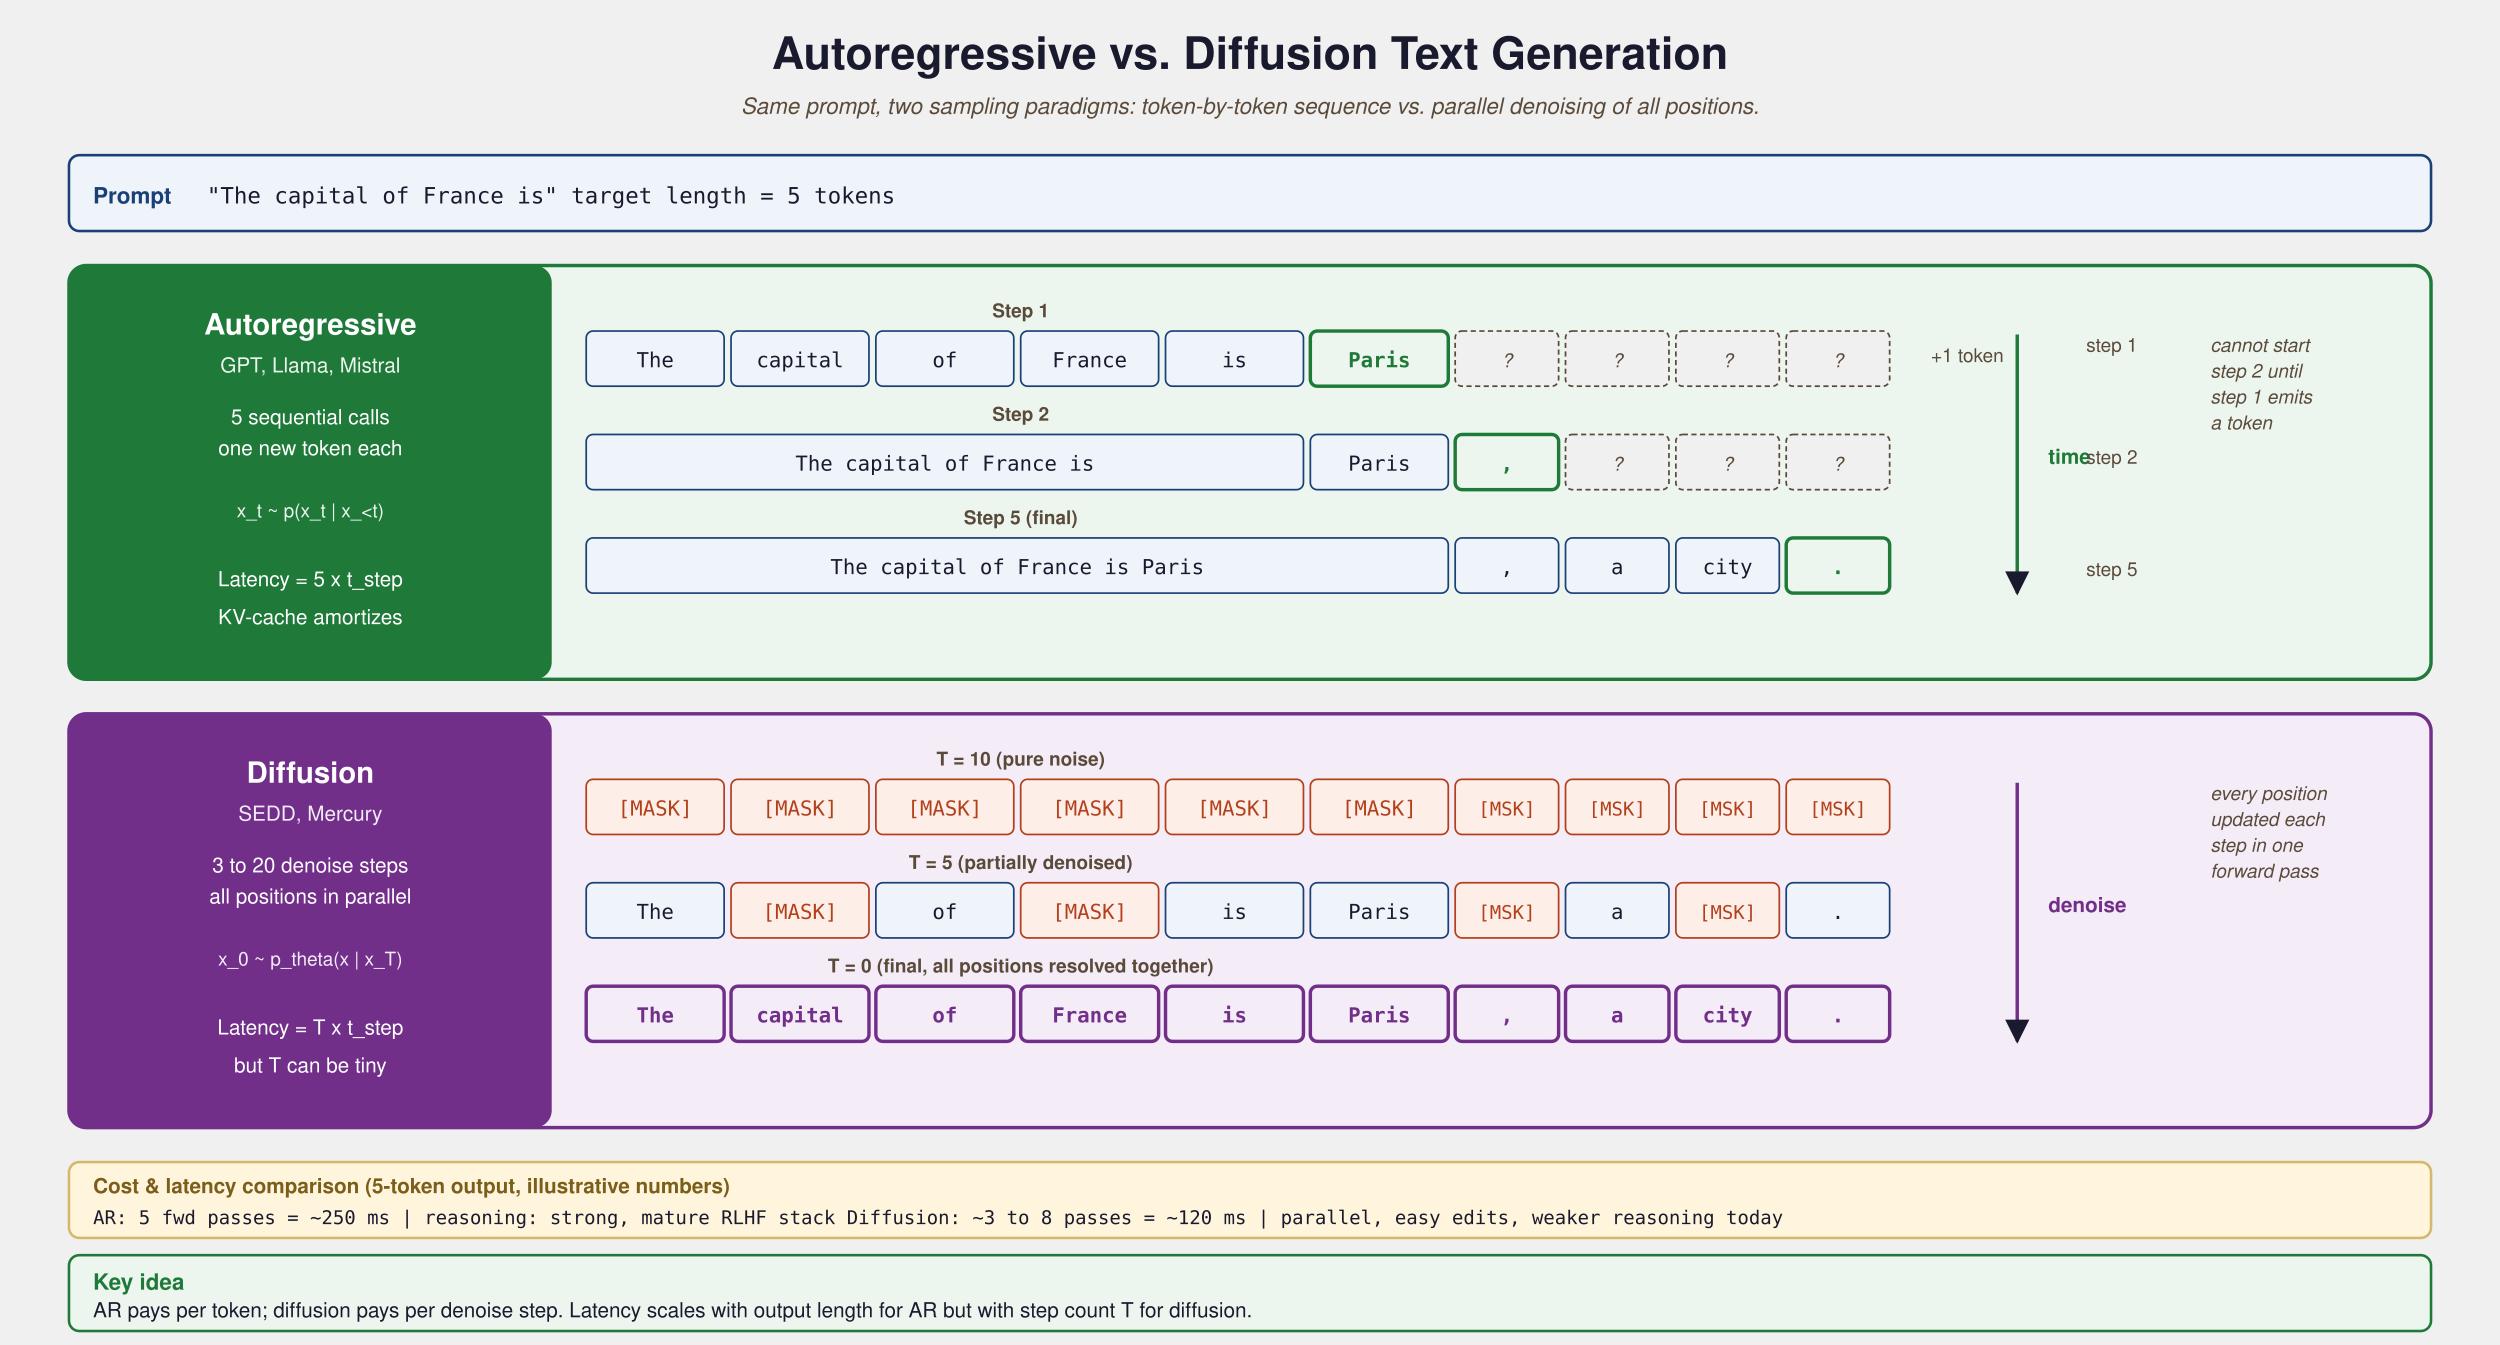
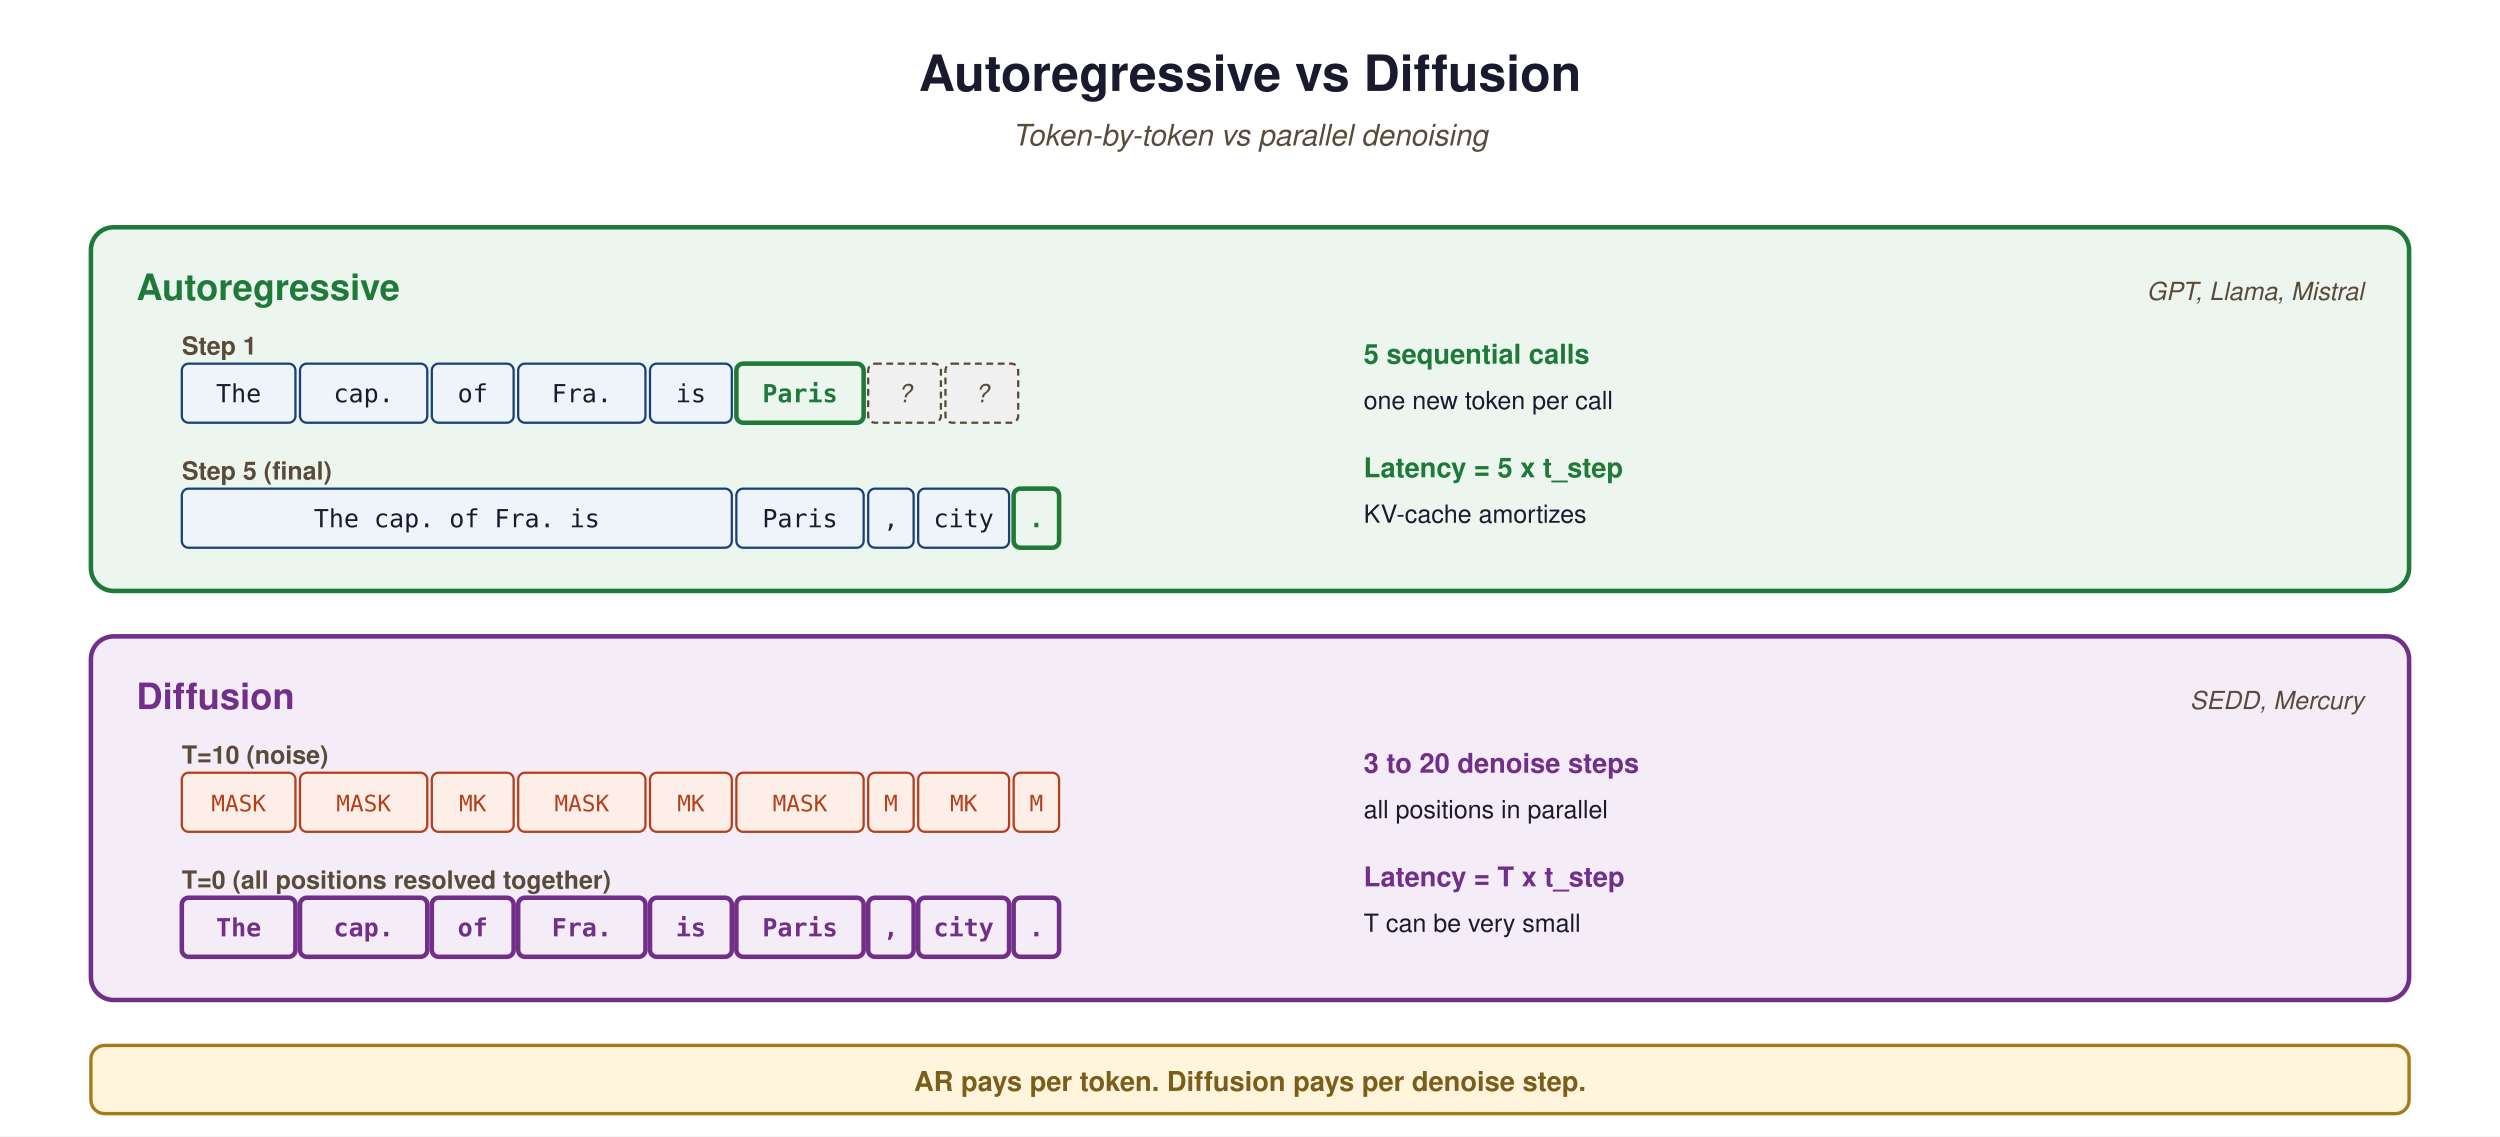
- <svg xmlns="http://www.w3.org/2000/svg" viewBox="0 0 1450 780" font-family="Helvetica, Arial, sans-serif">
-   <defs>
-     <marker id="arr" viewBox="0 0 10 10" refX="9" refY="5" markerWidth="7" markerHeight="7" orient="auto-start-reverse">
-       <path d="M 0 0 L 10 5 L 0 10 z" fill="#1a1a2e" />
-     </marker>
-   </defs>
-   <text x="725" y="40" font-size="26" font-weight="600" text-anchor="middle" fill="#1a1a2e">Autoregressive vs. Diffusion Text Generation</text>
-   <text x="725" y="66" font-size="13" font-style="italic" text-anchor="middle" fill="#5a4a3a">Same prompt, two sampling paradigms: token-by-token sequence vs. parallel denoising of all positions.</text>
-   <g transform="translate(40, 90)">
-     <rect x="0" y="0" width="1370" height="44" rx="6" fill="#eef4fa" stroke="#1a4078" stroke-width="1.5" />
-     <text x="14" y="28" font-size="13" font-weight="700" fill="#1a4078">Prompt</text>
-     <text x="80" y="28" font-size="13" font-family="Consolas, monospace" fill="#1a1a2e">"The capital of France is"   target length = 5 tokens</text>
+ <svg xmlns="http://www.w3.org/2000/svg" viewBox="0 0 1100 500" font-family="Helvetica, Arial, sans-serif">
+   <rect width="1100" height="500" fill="#ffffff" />
+   <text x="550" y="40" font-size="22" font-weight="700" text-anchor="middle" fill="#1a1a2e">Autoregressive vs Diffusion</text>
+   <text x="550" y="64" font-size="13" font-style="italic" text-anchor="middle" fill="#5a4a3a">Token-by-token vs parallel denoising</text>
+   <g transform="translate(40, 100)">
+     <rect x="0" y="0" width="1020" height="160" rx="10" fill="#ecf6ee" stroke="#1f7a3a" stroke-width="2" />
+     <text x="20" y="32" font-size="16" font-weight="700" fill="#1f7a3a">Autoregressive</text>
+     <text x="1000" y="32" font-size="11" font-style="italic" text-anchor="end" fill="#5a4a3a">GPT, Llama, Mistral</text>
+     <g transform="translate(40, 60)">
+       <text x="0" y="-4" font-size="11" font-weight="700" fill="#5a4a3a">Step 1</text>
+       <rect x="0" y="0" width="50" height="26" rx="3" fill="#eef4fa" stroke="#1a4078" stroke-width="1" />
+       <text x="25" y="17" font-size="11" font-family="Consolas, monospace" text-anchor="middle" fill="#1a1a2e">The</text>
+       <rect x="52" y="0" width="56" height="26" rx="3" fill="#eef4fa" stroke="#1a4078" stroke-width="1" />
+       <text x="80" y="17" font-size="11" font-family="Consolas, monospace" text-anchor="middle" fill="#1a1a2e">cap.</text>
+       <rect x="110" y="0" width="36" height="26" rx="3" fill="#eef4fa" stroke="#1a4078" stroke-width="1" />
+       <text x="128" y="17" font-size="11" font-family="Consolas, monospace" text-anchor="middle" fill="#1a1a2e">of</text>
+       <rect x="148" y="0" width="56" height="26" rx="3" fill="#eef4fa" stroke="#1a4078" stroke-width="1" />
+       <text x="176" y="17" font-size="11" font-family="Consolas, monospace" text-anchor="middle" fill="#1a1a2e">Fra.</text>
+       <rect x="206" y="0" width="36" height="26" rx="3" fill="#eef4fa" stroke="#1a4078" stroke-width="1" />
+       <text x="224" y="17" font-size="11" font-family="Consolas, monospace" text-anchor="middle" fill="#1a1a2e">is</text>
+       <rect x="244" y="0" width="56" height="26" rx="3" fill="#ecf6ee" stroke="#1f7a3a" stroke-width="2" />
+       <text x="272" y="17" font-size="11" font-weight="700" font-family="Consolas, monospace" text-anchor="middle" fill="#1f7a3a">Paris</text>
+       <rect x="302" y="0" width="32" height="26" rx="3" fill="#f0f0f0" stroke="#5a4a3a" stroke-width="1" stroke-dasharray="3,2" />
+       <text x="318" y="17" font-size="11" font-style="italic" text-anchor="middle" fill="#5a4a3a">?</text>
+       <rect x="336" y="0" width="32" height="26" rx="3" fill="#f0f0f0" stroke="#5a4a3a" stroke-width="1" stroke-dasharray="3,2" />
+       <text x="352" y="17" font-size="11" font-style="italic" text-anchor="middle" fill="#5a4a3a">?</text>
+     </g>
+     <g transform="translate(40, 115)">
+       <text x="0" y="-4" font-size="11" font-weight="700" fill="#5a4a3a">Step 5 (final)</text>
+       <rect x="0" y="0" width="242" height="26" rx="3" fill="#eef4fa" stroke="#1a4078" stroke-width="1" />
+       <text x="121" y="17" font-size="11" font-family="Consolas, monospace" text-anchor="middle" fill="#1a1a2e">The cap. of Fra. is</text>
+       <rect x="244" y="0" width="56" height="26" rx="3" fill="#eef4fa" stroke="#1a4078" stroke-width="1" />
+       <text x="272" y="17" font-size="11" font-family="Consolas, monospace" text-anchor="middle" fill="#1a1a2e">Paris</text>
+       <rect x="302" y="0" width="20" height="26" rx="3" fill="#eef4fa" stroke="#1a4078" stroke-width="1" />
+       <text x="312" y="17" font-size="11" font-family="Consolas, monospace" text-anchor="middle" fill="#1a1a2e">,</text>
+       <rect x="324" y="0" width="40" height="26" rx="3" fill="#eef4fa" stroke="#1a4078" stroke-width="1" />
+       <text x="344" y="17" font-size="11" font-family="Consolas, monospace" text-anchor="middle" fill="#1a1a2e">city</text>
+       <rect x="366" y="0" width="20" height="26" rx="3" fill="#ecf6ee" stroke="#1f7a3a" stroke-width="2" />
+       <text x="376" y="17" font-size="11" font-weight="700" font-family="Consolas, monospace" text-anchor="middle" fill="#1f7a3a">.</text>
+     </g>
+     <g transform="translate(560, 60)">
+       <text x="0" y="0" font-size="12" font-weight="700" fill="#1f7a3a">5 sequential calls</text>
+       <text x="0" y="20" font-size="11" fill="#1a1a2e">one new token per call</text>
+       <text x="0" y="50" font-size="12" font-weight="700" fill="#1f7a3a">Latency = 5 x t_step</text>
+       <text x="0" y="70" font-size="11" fill="#1a1a2e">KV-cache amortizes</text>
+     </g>
  </g>
-   <g transform="translate(40, 154)">
-     <rect x="0" y="0" width="1370" height="240" rx="10" fill="#ecf6ee" stroke="#1f7a3a" stroke-width="2" />
-     <rect x="0" y="0" width="280" height="240" rx="10" fill="#1f7a3a" />
-     <text x="140" y="40" font-size="17" font-weight="700" text-anchor="middle" fill="#ffffff">Autoregressive</text>
-     <text x="140" y="62" font-size="12" text-anchor="middle" fill="#ecf6ee">GPT, Llama, Mistral</text>
-     <text x="140" y="92" font-size="12" text-anchor="middle" fill="#ffffff">5 sequential calls</text>
-     <text x="140" y="110" font-size="12" text-anchor="middle" fill="#ffffff">one new token each</text>
-     <text x="140" y="146" font-size="11" text-anchor="middle" fill="#ecf6ee">x_t ~ p(x_t | x_&lt;t)</text>
-     <text x="140" y="186" font-size="12" text-anchor="middle" fill="#ffffff">Latency  =  5 x t_step</text>
-     <text x="140" y="208" font-size="12" text-anchor="middle" fill="#ffffff">KV-cache amortizes</text>
-     <g transform="translate(300, 16)">
-       <g transform="translate(0, 0)">
-         <text x="252" y="14" font-size="11" font-weight="700" text-anchor="middle" fill="#5a4a3a">Step 1</text>
-         <g transform="translate(0, 22)">
-           <rect x="0" y="0" width="80" height="32" rx="4" fill="#eef4fa" stroke="#1a4078" stroke-width="1" />
-           <text x="40" y="21" font-size="12" font-family="Consolas, monospace" text-anchor="middle" fill="#1a1a2e">The</text>
-           <rect x="84" y="0" width="80" height="32" rx="4" fill="#eef4fa" stroke="#1a4078" stroke-width="1" />
-           <text x="124" y="21" font-size="12" font-family="Consolas, monospace" text-anchor="middle" fill="#1a1a2e">capital</text>
-           <rect x="168" y="0" width="80" height="32" rx="4" fill="#eef4fa" stroke="#1a4078" stroke-width="1" />
-           <text x="208" y="21" font-size="12" font-family="Consolas, monospace" text-anchor="middle" fill="#1a1a2e">of</text>
-           <rect x="252" y="0" width="80" height="32" rx="4" fill="#eef4fa" stroke="#1a4078" stroke-width="1" />
-           <text x="292" y="21" font-size="12" font-family="Consolas, monospace" text-anchor="middle" fill="#1a1a2e">France</text>
-           <rect x="336" y="0" width="80" height="32" rx="4" fill="#eef4fa" stroke="#1a4078" stroke-width="1" />
-           <text x="376" y="21" font-size="12" font-family="Consolas, monospace" text-anchor="middle" fill="#1a1a2e">is</text>
-           <rect x="420" y="0" width="80" height="32" rx="4" fill="#ecf6ee" stroke="#1f7a3a" stroke-width="2" />
-           <text x="460" y="21" font-size="12" font-weight="700" font-family="Consolas, monospace" text-anchor="middle" fill="#1f7a3a">Paris</text>
-           <rect x="504" y="0" width="60" height="32" rx="4" fill="#f0f0f0" stroke="#5a4a3a" stroke-width="1" stroke-dasharray="3,2" />
-           <text x="534" y="21" font-size="11" font-style="italic" text-anchor="middle" fill="#5a4a3a">?</text>
-           <rect x="568" y="0" width="60" height="32" rx="4" fill="#f0f0f0" stroke="#5a4a3a" stroke-width="1" stroke-dasharray="3,2" />
-           <text x="598" y="21" font-size="11" font-style="italic" text-anchor="middle" fill="#5a4a3a">?</text>
-           <rect x="632" y="0" width="60" height="32" rx="4" fill="#f0f0f0" stroke="#5a4a3a" stroke-width="1" stroke-dasharray="3,2" />
-           <text x="662" y="21" font-size="11" font-style="italic" text-anchor="middle" fill="#5a4a3a">?</text>
-           <rect x="696" y="0" width="60" height="32" rx="4" fill="#f0f0f0" stroke="#5a4a3a" stroke-width="1" stroke-dasharray="3,2" />
-           <text x="726" y="21" font-size="11" font-style="italic" text-anchor="middle" fill="#5a4a3a">?</text>
-         </g>
-         <text x="780" y="40" font-size="11" fill="#5a4a3a">+1 token</text>
-       </g>
-       <g transform="translate(0, 60)">
-         <text x="252" y="14" font-size="11" font-weight="700" text-anchor="middle" fill="#5a4a3a">Step 2</text>
-         <g transform="translate(0, 22)">
-           <rect x="0" y="0" width="416" height="32" rx="4" fill="#eef4fa" stroke="#1a4078" stroke-width="1" />
-           <text x="208" y="21" font-size="12" font-family="Consolas, monospace" text-anchor="middle" fill="#1a1a2e">The capital of France is</text>
-           <rect x="420" y="0" width="80" height="32" rx="4" fill="#eef4fa" stroke="#1a4078" stroke-width="1" />
-           <text x="460" y="21" font-size="12" font-family="Consolas, monospace" text-anchor="middle" fill="#1a1a2e">Paris</text>
-           <rect x="504" y="0" width="60" height="32" rx="4" fill="#ecf6ee" stroke="#1f7a3a" stroke-width="2" />
-           <text x="534" y="21" font-size="12" font-weight="700" font-family="Consolas, monospace" text-anchor="middle" fill="#1f7a3a">,</text>
-           <rect x="568" y="0" width="60" height="32" rx="4" fill="#f0f0f0" stroke="#5a4a3a" stroke-width="1" stroke-dasharray="3,2" />
-           <text x="598" y="21" font-size="11" font-style="italic" text-anchor="middle" fill="#5a4a3a">?</text>
-           <rect x="632" y="0" width="60" height="32" rx="4" fill="#f0f0f0" stroke="#5a4a3a" stroke-width="1" stroke-dasharray="3,2" />
-           <text x="662" y="21" font-size="11" font-style="italic" text-anchor="middle" fill="#5a4a3a">?</text>
-           <rect x="696" y="0" width="60" height="32" rx="4" fill="#f0f0f0" stroke="#5a4a3a" stroke-width="1" stroke-dasharray="3,2" />
-           <text x="726" y="21" font-size="11" font-style="italic" text-anchor="middle" fill="#5a4a3a">?</text>
-         </g>
-       </g>
-       <g transform="translate(0, 120)">
-         <text x="252" y="14" font-size="11" font-weight="700" text-anchor="middle" fill="#5a4a3a">Step 5  (final)</text>
-         <g transform="translate(0, 22)">
-           <rect x="0" y="0" width="500" height="32" rx="4" fill="#eef4fa" stroke="#1a4078" stroke-width="1" />
-           <text x="250" y="21" font-size="12" font-family="Consolas, monospace" text-anchor="middle" fill="#1a1a2e">The capital of France is Paris</text>
-           <rect x="504" y="0" width="60" height="32" rx="4" fill="#eef4fa" stroke="#1a4078" stroke-width="1" />
-           <text x="534" y="21" font-size="12" font-family="Consolas, monospace" text-anchor="middle" fill="#1a1a2e">,</text>
-           <rect x="568" y="0" width="60" height="32" rx="4" fill="#eef4fa" stroke="#1a4078" stroke-width="1" />
-           <text x="598" y="21" font-size="12" font-family="Consolas, monospace" text-anchor="middle" fill="#1a1a2e">a</text>
-           <rect x="632" y="0" width="60" height="32" rx="4" fill="#eef4fa" stroke="#1a4078" stroke-width="1" />
-           <text x="662" y="21" font-size="12" font-family="Consolas, monospace" text-anchor="middle" fill="#1a1a2e">city</text>
-           <rect x="696" y="0" width="60" height="32" rx="4" fill="#ecf6ee" stroke="#1f7a3a" stroke-width="2" />
-           <text x="726" y="21" font-size="12" font-weight="700" font-family="Consolas, monospace" text-anchor="middle" fill="#1f7a3a">.</text>
-         </g>
+   <g transform="translate(40, 280)">
+     <rect x="0" y="0" width="1020" height="160" rx="10" fill="#f4ecf7" stroke="#722f8a" stroke-width="2" />
+     <text x="20" y="32" font-size="16" font-weight="700" fill="#722f8a">Diffusion</text>
+     <text x="1000" y="32" font-size="11" font-style="italic" text-anchor="end" fill="#5a4a3a">SEDD, Mercury</text>
+     <g transform="translate(40, 60)">
+       <text x="0" y="-4" font-size="11" font-weight="700" fill="#5a4a3a">T=10 (noise)</text>
+       <g>
+         <rect x="0" y="0" width="50" height="26" rx="3" fill="#fdeee8" stroke="#b3401b" stroke-width="1" />
+         <text x="25" y="17" font-size="10" font-family="Consolas, monospace" text-anchor="middle" fill="#b3401b">MASK</text>
+         <rect x="52" y="0" width="56" height="26" rx="3" fill="#fdeee8" stroke="#b3401b" stroke-width="1" />
+         <text x="80" y="17" font-size="10" font-family="Consolas, monospace" text-anchor="middle" fill="#b3401b">MASK</text>
+         <rect x="110" y="0" width="36" height="26" rx="3" fill="#fdeee8" stroke="#b3401b" stroke-width="1" />
+         <text x="128" y="17" font-size="10" font-family="Consolas, monospace" text-anchor="middle" fill="#b3401b">MK</text>
+         <rect x="148" y="0" width="56" height="26" rx="3" fill="#fdeee8" stroke="#b3401b" stroke-width="1" />
+         <text x="176" y="17" font-size="10" font-family="Consolas, monospace" text-anchor="middle" fill="#b3401b">MASK</text>
+         <rect x="206" y="0" width="36" height="26" rx="3" fill="#fdeee8" stroke="#b3401b" stroke-width="1" />
+         <text x="224" y="17" font-size="10" font-family="Consolas, monospace" text-anchor="middle" fill="#b3401b">MK</text>
+         <rect x="244" y="0" width="56" height="26" rx="3" fill="#fdeee8" stroke="#b3401b" stroke-width="1" />
+         <text x="272" y="17" font-size="10" font-family="Consolas, monospace" text-anchor="middle" fill="#b3401b">MASK</text>
+         <rect x="302" y="0" width="20" height="26" rx="3" fill="#fdeee8" stroke="#b3401b" stroke-width="1" />
+         <text x="312" y="17" font-size="10" font-family="Consolas, monospace" text-anchor="middle" fill="#b3401b">M</text>
+         <rect x="324" y="0" width="40" height="26" rx="3" fill="#fdeee8" stroke="#b3401b" stroke-width="1" />
+         <text x="344" y="17" font-size="10" font-family="Consolas, monospace" text-anchor="middle" fill="#b3401b">MK</text>
+         <rect x="366" y="0" width="20" height="26" rx="3" fill="#fdeee8" stroke="#b3401b" stroke-width="1" />
+         <text x="376" y="17" font-size="10" font-family="Consolas, monospace" text-anchor="middle" fill="#b3401b">M</text>
      </g>
    </g>
-     <line x1="1130" y1="40" x2="1130" y2="190" stroke="#1f7a3a" stroke-width="2" marker-end="url(#arr)" />
-     <text x="1148" y="115" font-size="12" font-weight="700" fill="#1f7a3a">time</text>
-     <text x="1170" y="50" font-size="11" fill="#5a4a3a">step 1</text>
-     <text x="1170" y="115" font-size="11" fill="#5a4a3a">step 2</text>
-     <text x="1170" y="180" font-size="11" fill="#5a4a3a">step 5</text>
-     <text x="1242" y="50" font-size="11" font-style="italic" fill="#5a4a3a">cannot start</text>
-     <text x="1242" y="65" font-size="11" font-style="italic" fill="#5a4a3a">step 2 until</text>
-     <text x="1242" y="80" font-size="11" font-style="italic" fill="#5a4a3a">step 1 emits</text>
-     <text x="1242" y="95" font-size="11" font-style="italic" fill="#5a4a3a">a token</text>
+     <g transform="translate(40, 115)">
+       <text x="0" y="-4" font-size="11" font-weight="700" fill="#5a4a3a">T=0 (all positions resolved together)</text>
+       <rect x="0" y="0" width="50" height="26" rx="3" fill="#f4ecf7" stroke="#722f8a" stroke-width="2" />
+       <text x="25" y="17" font-size="11" font-weight="700" font-family="Consolas, monospace" text-anchor="middle" fill="#722f8a">The</text>
+       <rect x="52" y="0" width="56" height="26" rx="3" fill="#f4ecf7" stroke="#722f8a" stroke-width="2" />
+       <text x="80" y="17" font-size="11" font-weight="700" font-family="Consolas, monospace" text-anchor="middle" fill="#722f8a">cap.</text>
+       <rect x="110" y="0" width="36" height="26" rx="3" fill="#f4ecf7" stroke="#722f8a" stroke-width="2" />
+       <text x="128" y="17" font-size="11" font-weight="700" font-family="Consolas, monospace" text-anchor="middle" fill="#722f8a">of</text>
+       <rect x="148" y="0" width="56" height="26" rx="3" fill="#f4ecf7" stroke="#722f8a" stroke-width="2" />
+       <text x="176" y="17" font-size="11" font-weight="700" font-family="Consolas, monospace" text-anchor="middle" fill="#722f8a">Fra.</text>
+       <rect x="206" y="0" width="36" height="26" rx="3" fill="#f4ecf7" stroke="#722f8a" stroke-width="2" />
+       <text x="224" y="17" font-size="11" font-weight="700" font-family="Consolas, monospace" text-anchor="middle" fill="#722f8a">is</text>
+       <rect x="244" y="0" width="56" height="26" rx="3" fill="#f4ecf7" stroke="#722f8a" stroke-width="2" />
+       <text x="272" y="17" font-size="11" font-weight="700" font-family="Consolas, monospace" text-anchor="middle" fill="#722f8a">Paris</text>
+       <rect x="302" y="0" width="20" height="26" rx="3" fill="#f4ecf7" stroke="#722f8a" stroke-width="2" />
+       <text x="312" y="17" font-size="11" font-weight="700" font-family="Consolas, monospace" text-anchor="middle" fill="#722f8a">,</text>
+       <rect x="324" y="0" width="40" height="26" rx="3" fill="#f4ecf7" stroke="#722f8a" stroke-width="2" />
+       <text x="344" y="17" font-size="11" font-weight="700" font-family="Consolas, monospace" text-anchor="middle" fill="#722f8a">city</text>
+       <rect x="366" y="0" width="20" height="26" rx="3" fill="#f4ecf7" stroke="#722f8a" stroke-width="2" />
+       <text x="376" y="17" font-size="11" font-weight="700" font-family="Consolas, monospace" text-anchor="middle" fill="#722f8a">.</text>
+     </g>
+     <g transform="translate(560, 60)">
+       <text x="0" y="0" font-size="12" font-weight="700" fill="#722f8a">3 to 20 denoise steps</text>
+       <text x="0" y="20" font-size="11" fill="#1a1a2e">all positions in parallel</text>
+       <text x="0" y="50" font-size="12" font-weight="700" fill="#722f8a">Latency = T x t_step</text>
+       <text x="0" y="70" font-size="11" fill="#1a1a2e">T can be very small</text>
+     </g>
  </g>
-   <g transform="translate(40, 414)">
-     <rect x="0" y="0" width="1370" height="240" rx="10" fill="#f4ecf7" stroke="#722f8a" stroke-width="2" />
-     <rect x="0" y="0" width="280" height="240" rx="10" fill="#722f8a" />
-     <text x="140" y="40" font-size="17" font-weight="700" text-anchor="middle" fill="#ffffff">Diffusion</text>
-     <text x="140" y="62" font-size="12" text-anchor="middle" fill="#f4ecf7">SEDD, Mercury</text>
-     <text x="140" y="92" font-size="12" text-anchor="middle" fill="#ffffff">3 to 20 denoise steps</text>
-     <text x="140" y="110" font-size="12" text-anchor="middle" fill="#ffffff">all positions in parallel</text>
-     <text x="140" y="146" font-size="11" text-anchor="middle" fill="#f4ecf7">x_0 ~ p_theta(x | x_T)</text>
-     <text x="140" y="186" font-size="12" text-anchor="middle" fill="#ffffff">Latency  =  T x t_step</text>
-     <text x="140" y="208" font-size="12" text-anchor="middle" fill="#ffffff">but T can be tiny</text>
-     <g transform="translate(300, 16)">
-       <g transform="translate(0, 0)">
-         <text x="252" y="14" font-size="11" font-weight="700" text-anchor="middle" fill="#5a4a3a">T = 10  (pure noise)</text>
-         <g transform="translate(0, 22)">
-           <rect x="0" y="0" width="80" height="32" rx="4" fill="#fdeee8" stroke="#b3401b" stroke-width="1" />
-           <text x="40" y="21" font-size="12" font-family="Consolas, monospace" text-anchor="middle" fill="#b3401b">[MASK]</text>
-           <rect x="84" y="0" width="80" height="32" rx="4" fill="#fdeee8" stroke="#b3401b" stroke-width="1" />
-           <text x="124" y="21" font-size="12" font-family="Consolas, monospace" text-anchor="middle" fill="#b3401b">[MASK]</text>
-           <rect x="168" y="0" width="80" height="32" rx="4" fill="#fdeee8" stroke="#b3401b" stroke-width="1" />
-           <text x="208" y="21" font-size="12" font-family="Consolas, monospace" text-anchor="middle" fill="#b3401b">[MASK]</text>
-           <rect x="252" y="0" width="80" height="32" rx="4" fill="#fdeee8" stroke="#b3401b" stroke-width="1" />
-           <text x="292" y="21" font-size="12" font-family="Consolas, monospace" text-anchor="middle" fill="#b3401b">[MASK]</text>
-           <rect x="336" y="0" width="80" height="32" rx="4" fill="#fdeee8" stroke="#b3401b" stroke-width="1" />
-           <text x="376" y="21" font-size="12" font-family="Consolas, monospace" text-anchor="middle" fill="#b3401b">[MASK]</text>
-           <rect x="420" y="0" width="80" height="32" rx="4" fill="#fdeee8" stroke="#b3401b" stroke-width="1" />
-           <text x="460" y="21" font-size="12" font-family="Consolas, monospace" text-anchor="middle" fill="#b3401b">[MASK]</text>
-           <rect x="504" y="0" width="60" height="32" rx="4" fill="#fdeee8" stroke="#b3401b" stroke-width="1" />
-           <text x="534" y="21" font-size="11" font-family="Consolas, monospace" text-anchor="middle" fill="#b3401b">[MSK]</text>
-           <rect x="568" y="0" width="60" height="32" rx="4" fill="#fdeee8" stroke="#b3401b" stroke-width="1" />
-           <text x="598" y="21" font-size="11" font-family="Consolas, monospace" text-anchor="middle" fill="#b3401b">[MSK]</text>
-           <rect x="632" y="0" width="60" height="32" rx="4" fill="#fdeee8" stroke="#b3401b" stroke-width="1" />
-           <text x="662" y="21" font-size="11" font-family="Consolas, monospace" text-anchor="middle" fill="#b3401b">[MSK]</text>
-           <rect x="696" y="0" width="60" height="32" rx="4" fill="#fdeee8" stroke="#b3401b" stroke-width="1" />
-           <text x="726" y="21" font-size="11" font-family="Consolas, monospace" text-anchor="middle" fill="#b3401b">[MSK]</text>
-         </g>
-       </g>
-       <g transform="translate(0, 60)">
-         <text x="252" y="14" font-size="11" font-weight="700" text-anchor="middle" fill="#5a4a3a">T = 5  (partially denoised)</text>
-         <g transform="translate(0, 22)">
-           <rect x="0" y="0" width="80" height="32" rx="4" fill="#eef4fa" stroke="#1a4078" stroke-width="1" />
-           <text x="40" y="21" font-size="12" font-family="Consolas, monospace" text-anchor="middle" fill="#1a1a2e">The</text>
-           <rect x="84" y="0" width="80" height="32" rx="4" fill="#fdeee8" stroke="#b3401b" stroke-width="1" />
-           <text x="124" y="21" font-size="12" font-family="Consolas, monospace" text-anchor="middle" fill="#b3401b">[MASK]</text>
-           <rect x="168" y="0" width="80" height="32" rx="4" fill="#eef4fa" stroke="#1a4078" stroke-width="1" />
-           <text x="208" y="21" font-size="12" font-family="Consolas, monospace" text-anchor="middle" fill="#1a1a2e">of</text>
-           <rect x="252" y="0" width="80" height="32" rx="4" fill="#fdeee8" stroke="#b3401b" stroke-width="1" />
-           <text x="292" y="21" font-size="12" font-family="Consolas, monospace" text-anchor="middle" fill="#b3401b">[MASK]</text>
-           <rect x="336" y="0" width="80" height="32" rx="4" fill="#eef4fa" stroke="#1a4078" stroke-width="1" />
-           <text x="376" y="21" font-size="12" font-family="Consolas, monospace" text-anchor="middle" fill="#1a1a2e">is</text>
-           <rect x="420" y="0" width="80" height="32" rx="4" fill="#eef4fa" stroke="#1a4078" stroke-width="1" />
-           <text x="460" y="21" font-size="12" font-family="Consolas, monospace" text-anchor="middle" fill="#1a1a2e">Paris</text>
-           <rect x="504" y="0" width="60" height="32" rx="4" fill="#fdeee8" stroke="#b3401b" stroke-width="1" />
-           <text x="534" y="21" font-size="11" font-family="Consolas, monospace" text-anchor="middle" fill="#b3401b">[MSK]</text>
-           <rect x="568" y="0" width="60" height="32" rx="4" fill="#eef4fa" stroke="#1a4078" stroke-width="1" />
-           <text x="598" y="21" font-size="12" font-family="Consolas, monospace" text-anchor="middle" fill="#1a1a2e">a</text>
-           <rect x="632" y="0" width="60" height="32" rx="4" fill="#fdeee8" stroke="#b3401b" stroke-width="1" />
-           <text x="662" y="21" font-size="11" font-family="Consolas, monospace" text-anchor="middle" fill="#b3401b">[MSK]</text>
-           <rect x="696" y="0" width="60" height="32" rx="4" fill="#eef4fa" stroke="#1a4078" stroke-width="1" />
-           <text x="726" y="21" font-size="12" font-family="Consolas, monospace" text-anchor="middle" fill="#1a1a2e">.</text>
-         </g>
-       </g>
-       <g transform="translate(0, 120)">
-         <text x="252" y="14" font-size="11" font-weight="700" text-anchor="middle" fill="#5a4a3a">T = 0  (final, all positions resolved together)</text>
-         <g transform="translate(0, 22)">
-           <rect x="0" y="0" width="80" height="32" rx="4" fill="#f4ecf7" stroke="#722f8a" stroke-width="2" />
-           <text x="40" y="21" font-size="12" font-weight="700" font-family="Consolas, monospace" text-anchor="middle" fill="#722f8a">The</text>
-           <rect x="84" y="0" width="80" height="32" rx="4" fill="#f4ecf7" stroke="#722f8a" stroke-width="2" />
-           <text x="124" y="21" font-size="12" font-weight="700" font-family="Consolas, monospace" text-anchor="middle" fill="#722f8a">capital</text>
-           <rect x="168" y="0" width="80" height="32" rx="4" fill="#f4ecf7" stroke="#722f8a" stroke-width="2" />
-           <text x="208" y="21" font-size="12" font-weight="700" font-family="Consolas, monospace" text-anchor="middle" fill="#722f8a">of</text>
-           <rect x="252" y="0" width="80" height="32" rx="4" fill="#f4ecf7" stroke="#722f8a" stroke-width="2" />
-           <text x="292" y="21" font-size="12" font-weight="700" font-family="Consolas, monospace" text-anchor="middle" fill="#722f8a">France</text>
-           <rect x="336" y="0" width="80" height="32" rx="4" fill="#f4ecf7" stroke="#722f8a" stroke-width="2" />
-           <text x="376" y="21" font-size="12" font-weight="700" font-family="Consolas, monospace" text-anchor="middle" fill="#722f8a">is</text>
-           <rect x="420" y="0" width="80" height="32" rx="4" fill="#f4ecf7" stroke="#722f8a" stroke-width="2" />
-           <text x="460" y="21" font-size="12" font-weight="700" font-family="Consolas, monospace" text-anchor="middle" fill="#722f8a">Paris</text>
-           <rect x="504" y="0" width="60" height="32" rx="4" fill="#f4ecf7" stroke="#722f8a" stroke-width="2" />
-           <text x="534" y="21" font-size="12" font-weight="700" font-family="Consolas, monospace" text-anchor="middle" fill="#722f8a">,</text>
-           <rect x="568" y="0" width="60" height="32" rx="4" fill="#f4ecf7" stroke="#722f8a" stroke-width="2" />
-           <text x="598" y="21" font-size="12" font-weight="700" font-family="Consolas, monospace" text-anchor="middle" fill="#722f8a">a</text>
-           <rect x="632" y="0" width="60" height="32" rx="4" fill="#f4ecf7" stroke="#722f8a" stroke-width="2" />
-           <text x="662" y="21" font-size="12" font-weight="700" font-family="Consolas, monospace" text-anchor="middle" fill="#722f8a">city</text>
-           <rect x="696" y="0" width="60" height="32" rx="4" fill="#f4ecf7" stroke="#722f8a" stroke-width="2" />
-           <text x="726" y="21" font-size="12" font-weight="700" font-family="Consolas, monospace" text-anchor="middle" fill="#722f8a">.</text>
-         </g>
-       </g>
-     </g>
-     <line x1="1130" y1="40" x2="1130" y2="190" stroke="#722f8a" stroke-width="2" marker-end="url(#arr)" />
-     <text x="1148" y="115" font-size="12" font-weight="700" fill="#722f8a">denoise</text>
-     <text x="1242" y="50" font-size="11" font-style="italic" fill="#5a4a3a">every position</text>
-     <text x="1242" y="65" font-size="11" font-style="italic" fill="#5a4a3a">updated each</text>
-     <text x="1242" y="80" font-size="11" font-style="italic" fill="#5a4a3a">step in one</text>
-     <text x="1242" y="95" font-size="11" font-style="italic" fill="#5a4a3a">forward pass</text>
-   </g>
-   <g transform="translate(40, 674)">
-     <rect x="0" y="0" width="1370" height="44" rx="6" fill="#fff5dc" stroke="#d4b96a" stroke-width="1.5" />
-     <text x="14" y="18" font-size="12" font-weight="700" fill="#7a5e1a">Cost &amp; latency comparison (5-token output, illustrative numbers)</text>
-     <text x="14" y="36" font-size="11" font-family="Consolas, monospace" fill="#1a1a2e">AR:  5 fwd passes  =  ~250 ms  |  reasoning: strong, mature RLHF stack    Diffusion:  ~3 to 8 passes  =  ~120 ms  |  parallel, easy edits, weaker reasoning today</text>
-   </g>
-   <g transform="translate(40, 728)">
-     <rect x="0" y="0" width="1370" height="44" rx="6" fill="#ecf6ee" stroke="#1f7a3a" stroke-width="1.5" />
-     <text x="14" y="20" font-size="13" font-weight="700" fill="#1f7a3a">Key idea</text>
-     <text x="14" y="36" font-size="12" fill="#1a1a2e">AR pays per token; diffusion pays per denoise step. Latency scales with output length for AR but with step count T for diffusion.</text>
+   <g transform="translate(40, 460)">
+     <rect x="0" y="0" width="1020" height="30" rx="6" fill="#fff5dc" stroke="#a67c1a" stroke-width="1.5" />
+     <text x="510" y="20" font-size="12" font-weight="700" text-anchor="middle" fill="#7a5e1a">AR pays per token. Diffusion pays per denoise step.</text>
  </g>
</svg>
